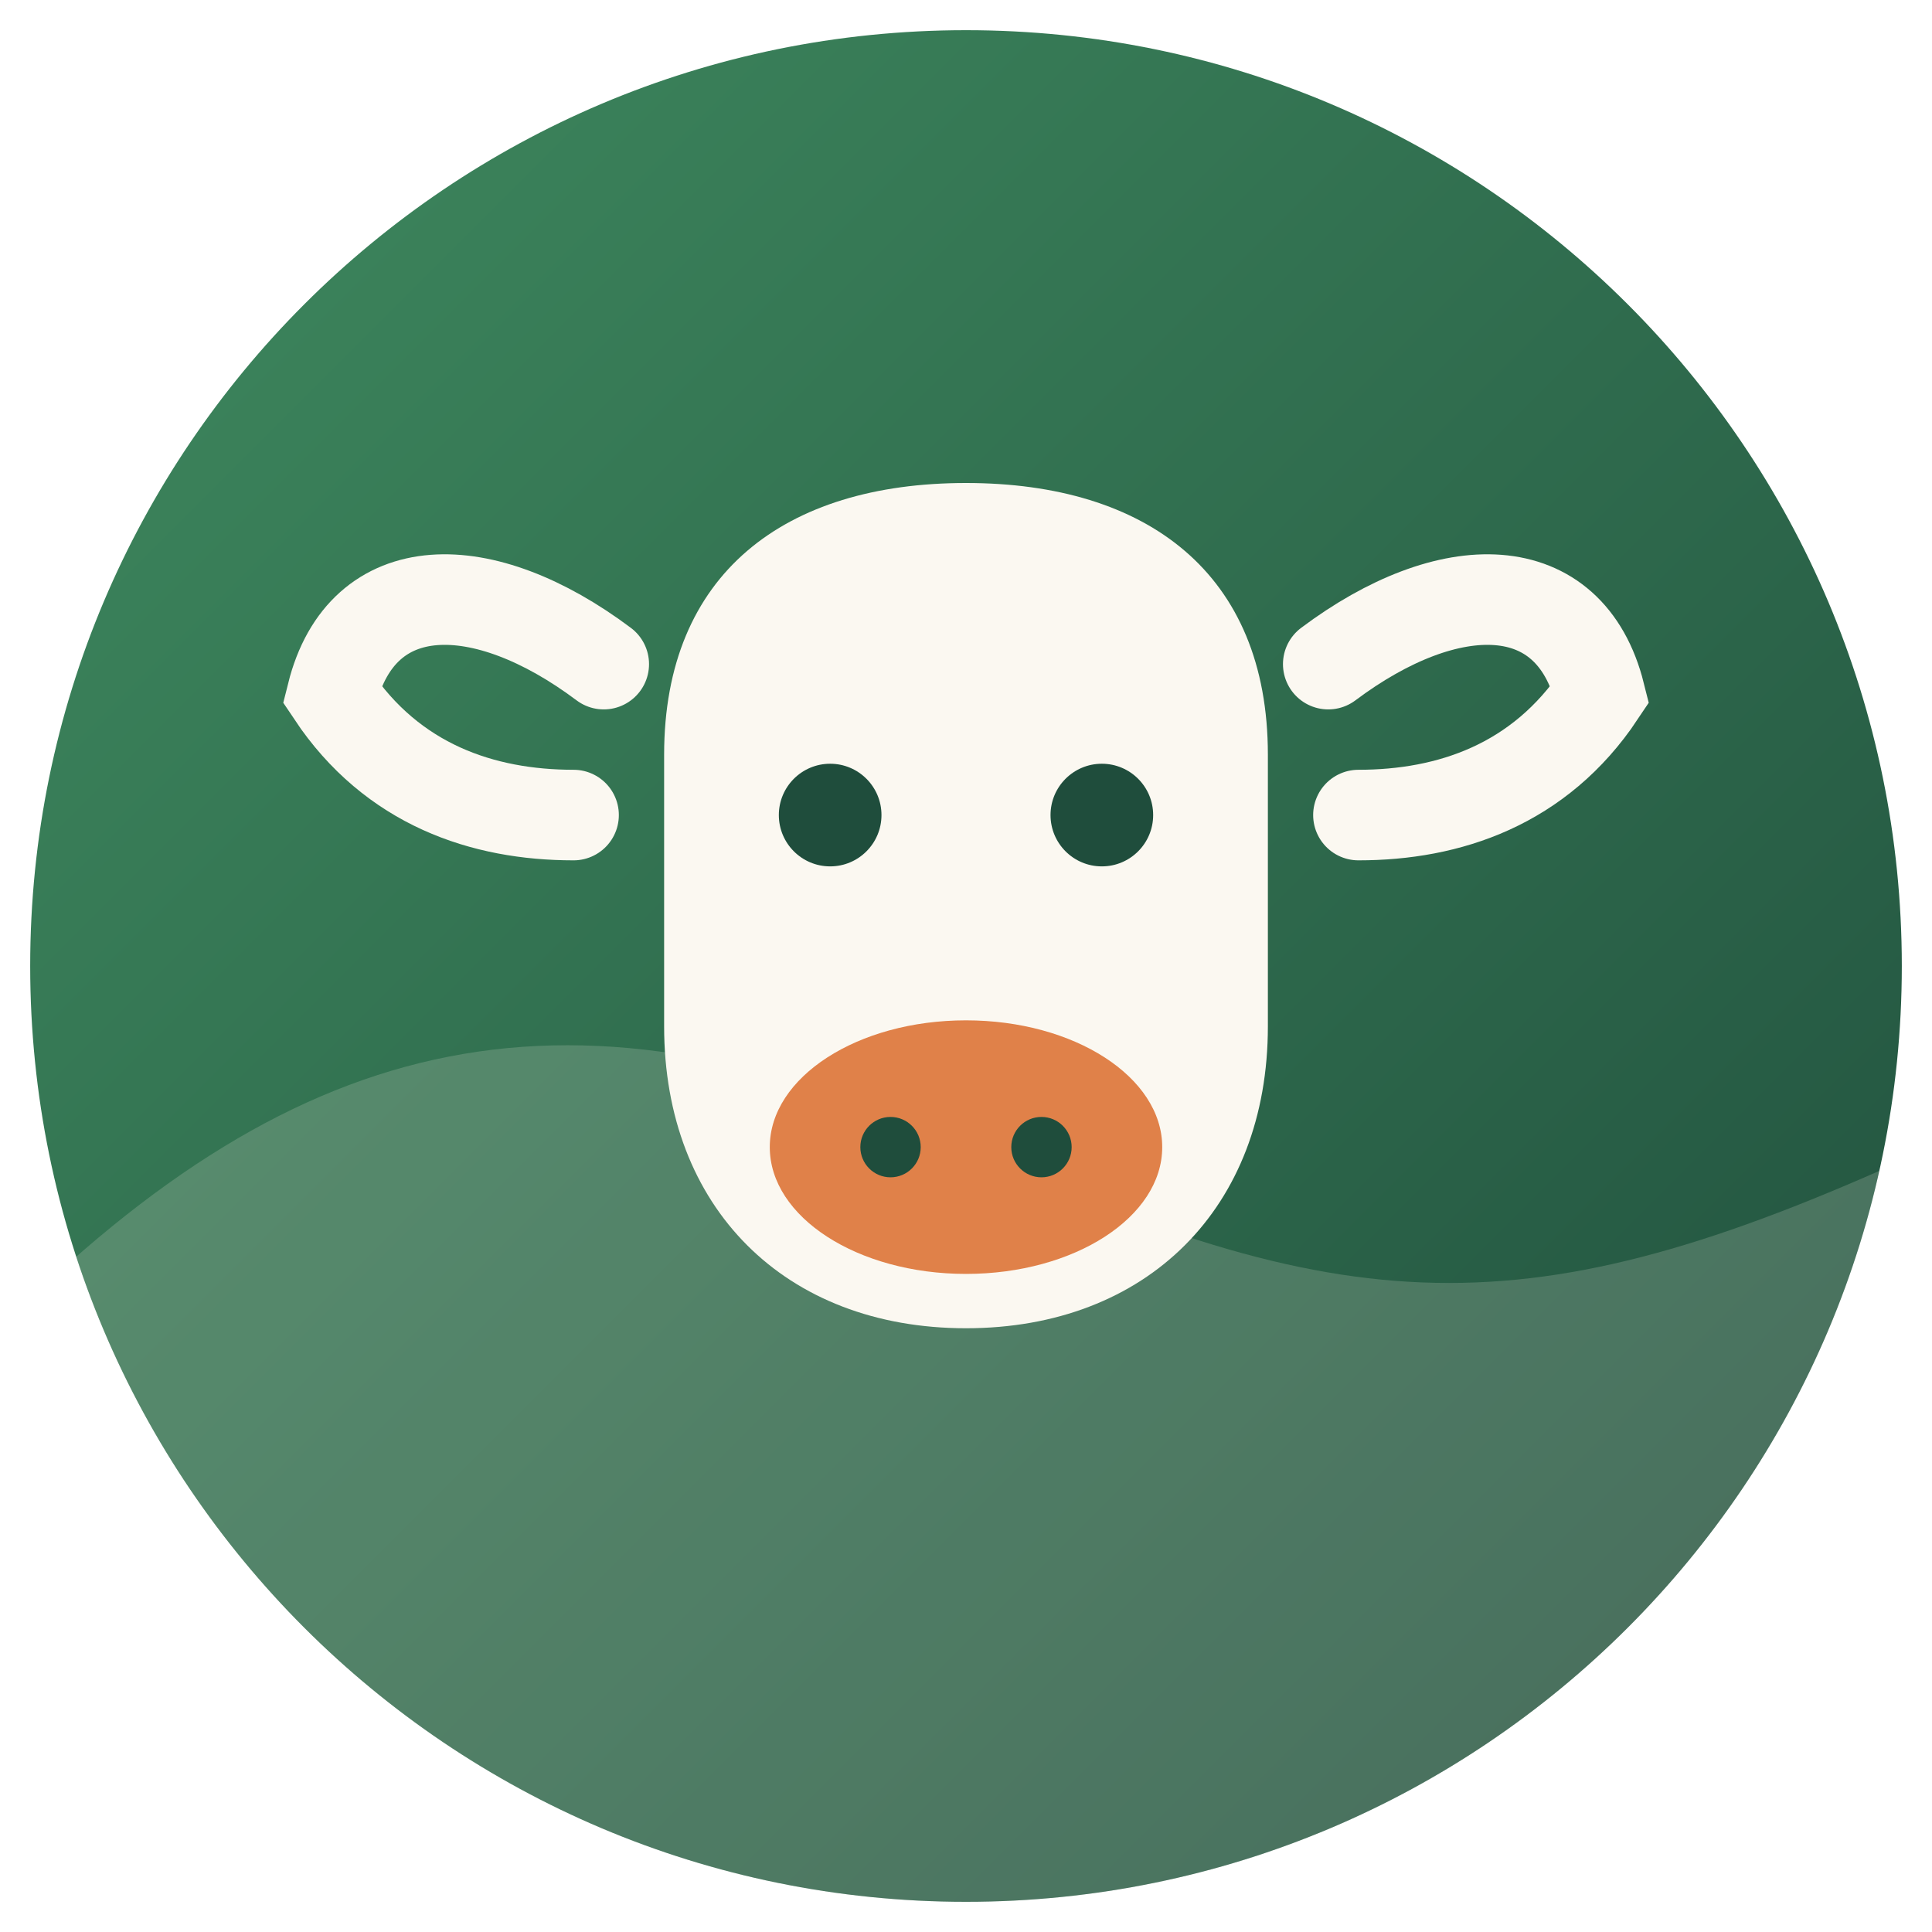
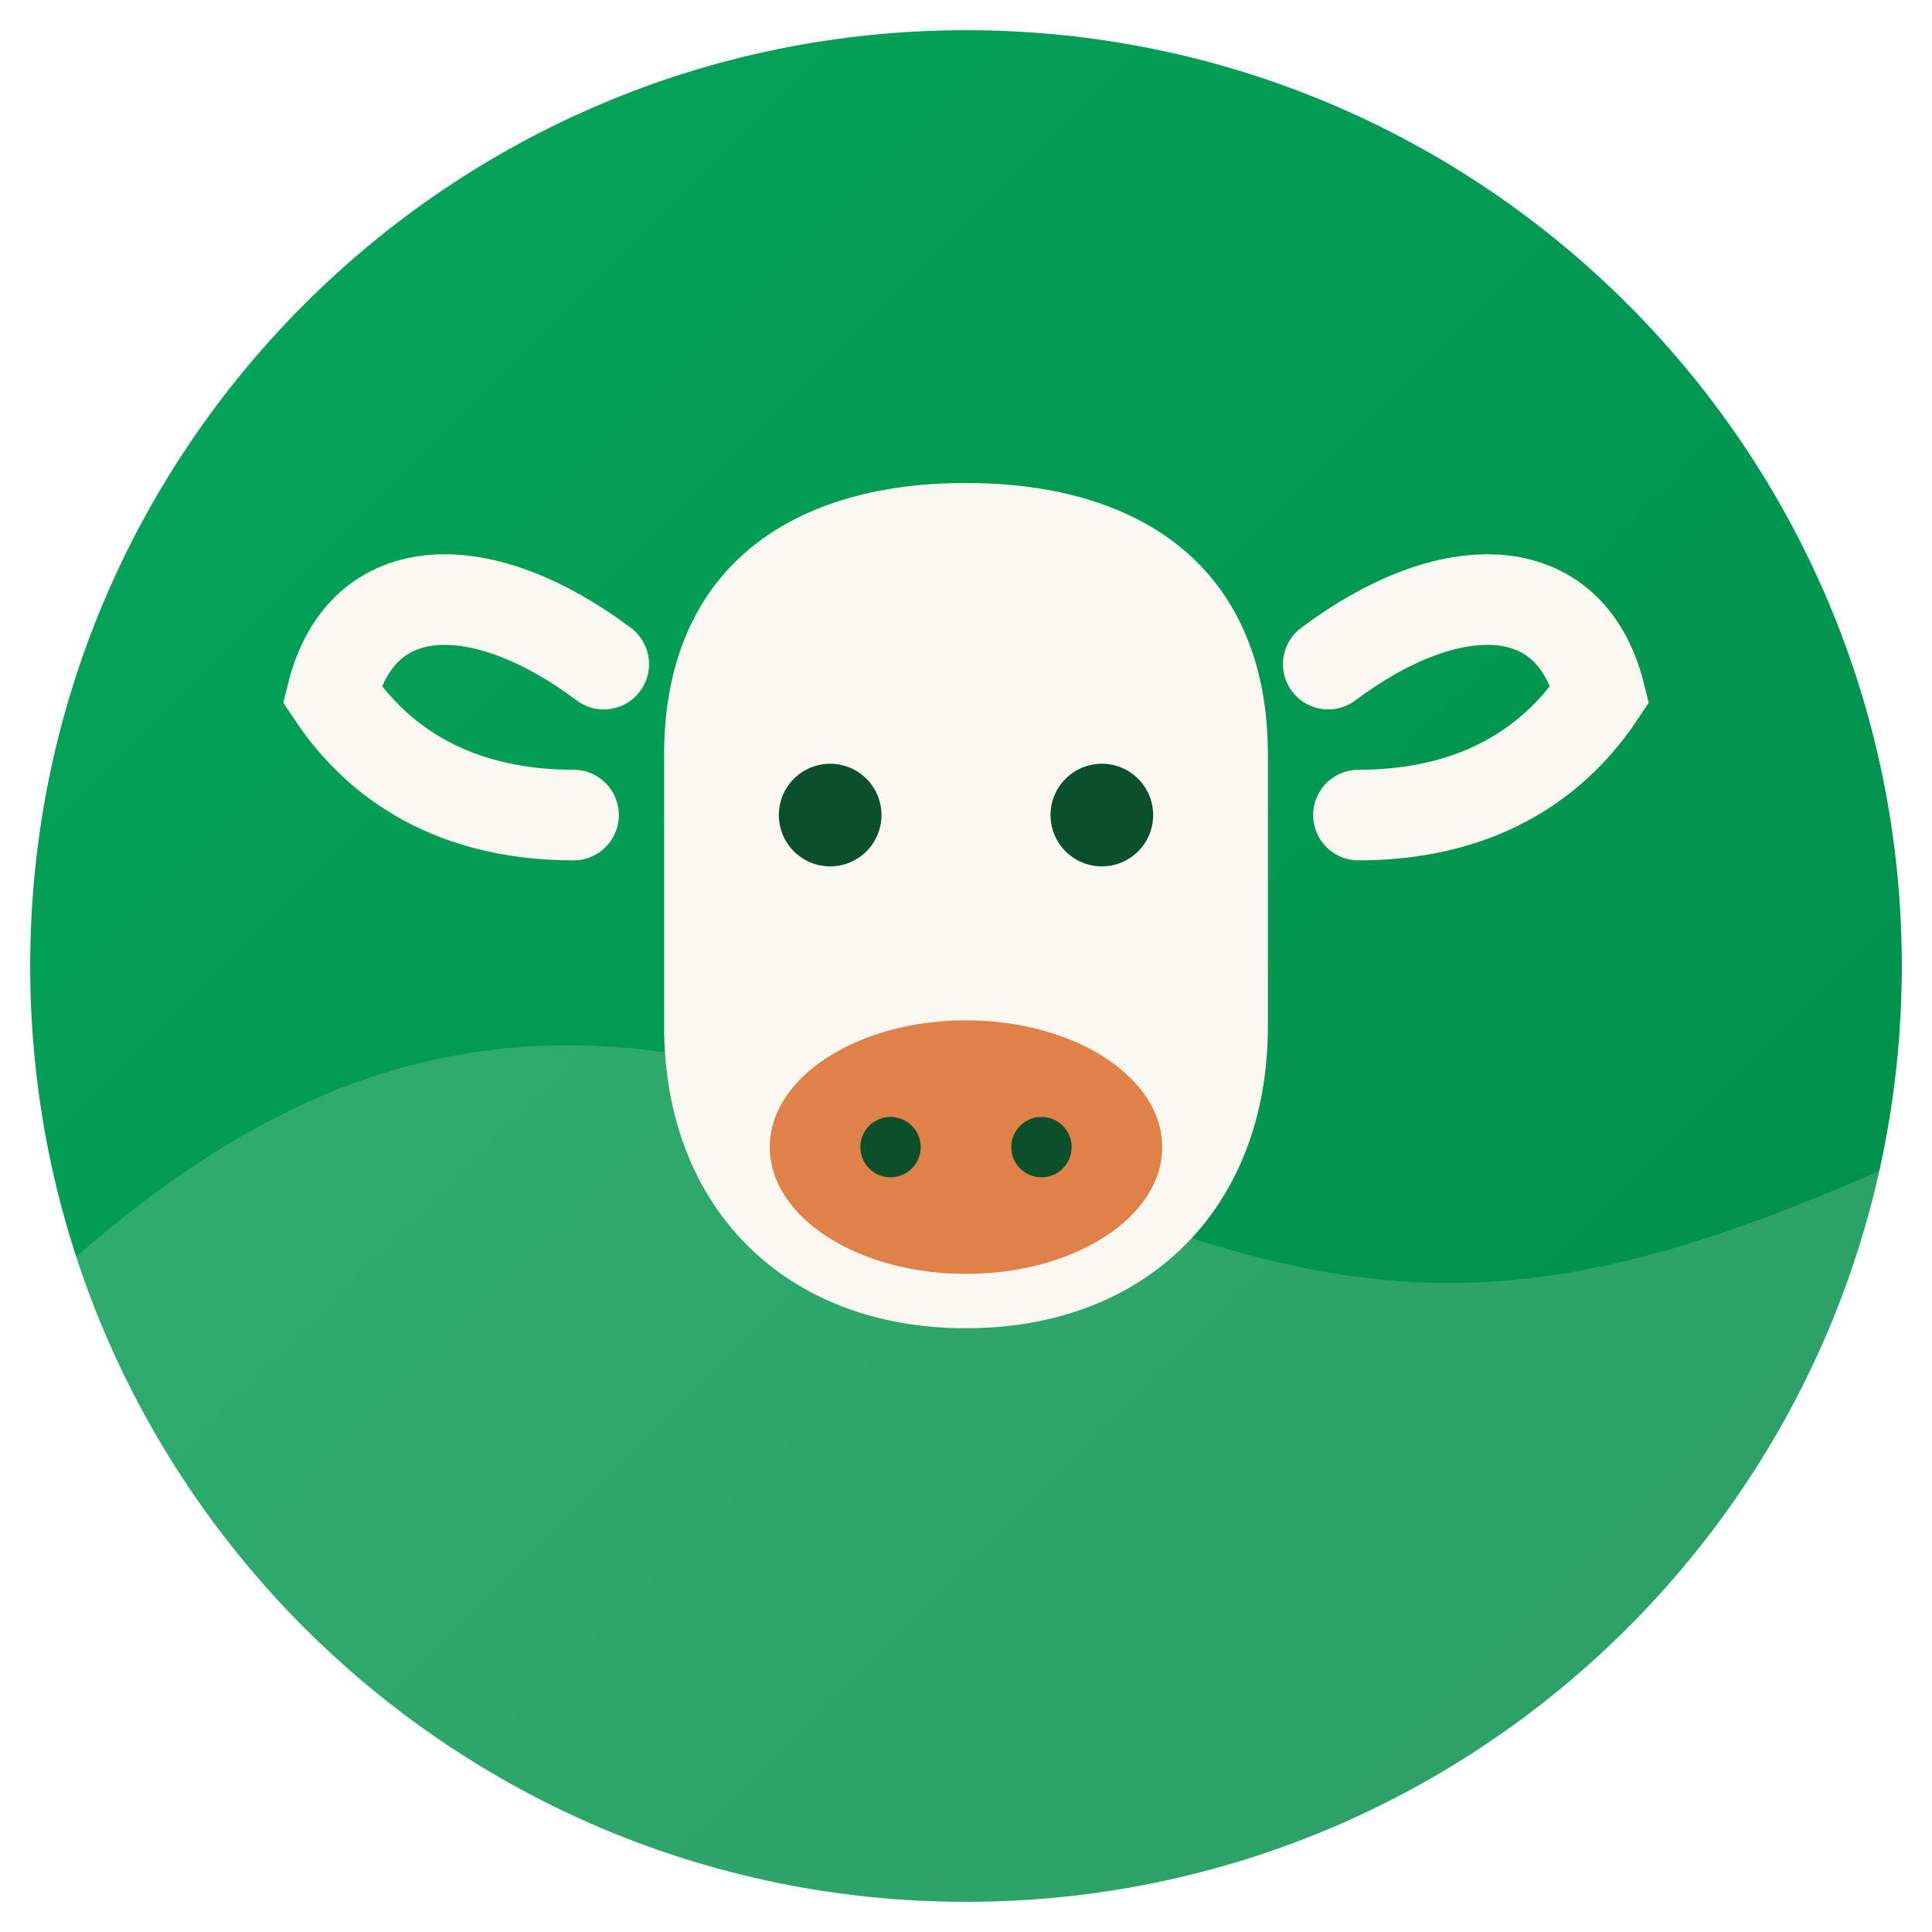
<svg xmlns="http://www.w3.org/2000/svg" viewBox="0 0 64 64">
  <defs>
    <linearGradient id="g" x1="0" y1="0" x2="1" y2="1">
-       <stop offset="0" stop-color="#3f8a5f" />
-       <stop offset="1" stop-color="#1f4d3c" />
+       <stop offset="0" stop-color="#05a55b" />
+       <stop offset="1" stop-color="#008c4a" />
    </linearGradient>
    <clipPath id="c">
      <circle cx="32" cy="32" r="31" />
    </clipPath>
  </defs>
  <circle cx="32" cy="32" r="31" fill="url(#g)" />
  <path d="M0 44c10-10 19-12 32-6s19 6 32 0v26H0z" fill="#f4efe4" opacity="0.18" clip-path="url(#c)" />
  <path d="M20 22c-4-3-8-3-9 1 2 3 5 4 8 4M44 22c4-3 8-3 9 1-2 3-5 4-8 4" fill="none" stroke="#fbf8f1" stroke-width="3" stroke-linecap="round" />
  <path d="M22 25c0-6 4-9 10-9s10 3 10 9v9c0 6-4 10-10 10s-10-4-10-10z" fill="#fbf8f1" />
  <ellipse cx="32" cy="38" rx="6.5" ry="4.2" fill="#dd7436" opacity="0.9" />
-   <circle cx="27.5" cy="27" r="1.7" fill="#1f4d3c" />
-   <circle cx="36.5" cy="27" r="1.7" fill="#1f4d3c" />
-   <circle cx="29.5" cy="38" r="1" fill="#1f4d3c" />
-   <circle cx="34.5" cy="38" r="1" fill="#1f4d3c" />
+   <circle cx="27.5" cy="27" r="1.7" fill="#0b502b" />
+   <circle cx="36.5" cy="27" r="1.7" fill="#0b502b" />
+   <circle cx="29.5" cy="38" r="1" fill="#0b502b" />
+   <circle cx="34.5" cy="38" r="1" fill="#0b502b" />
</svg>
